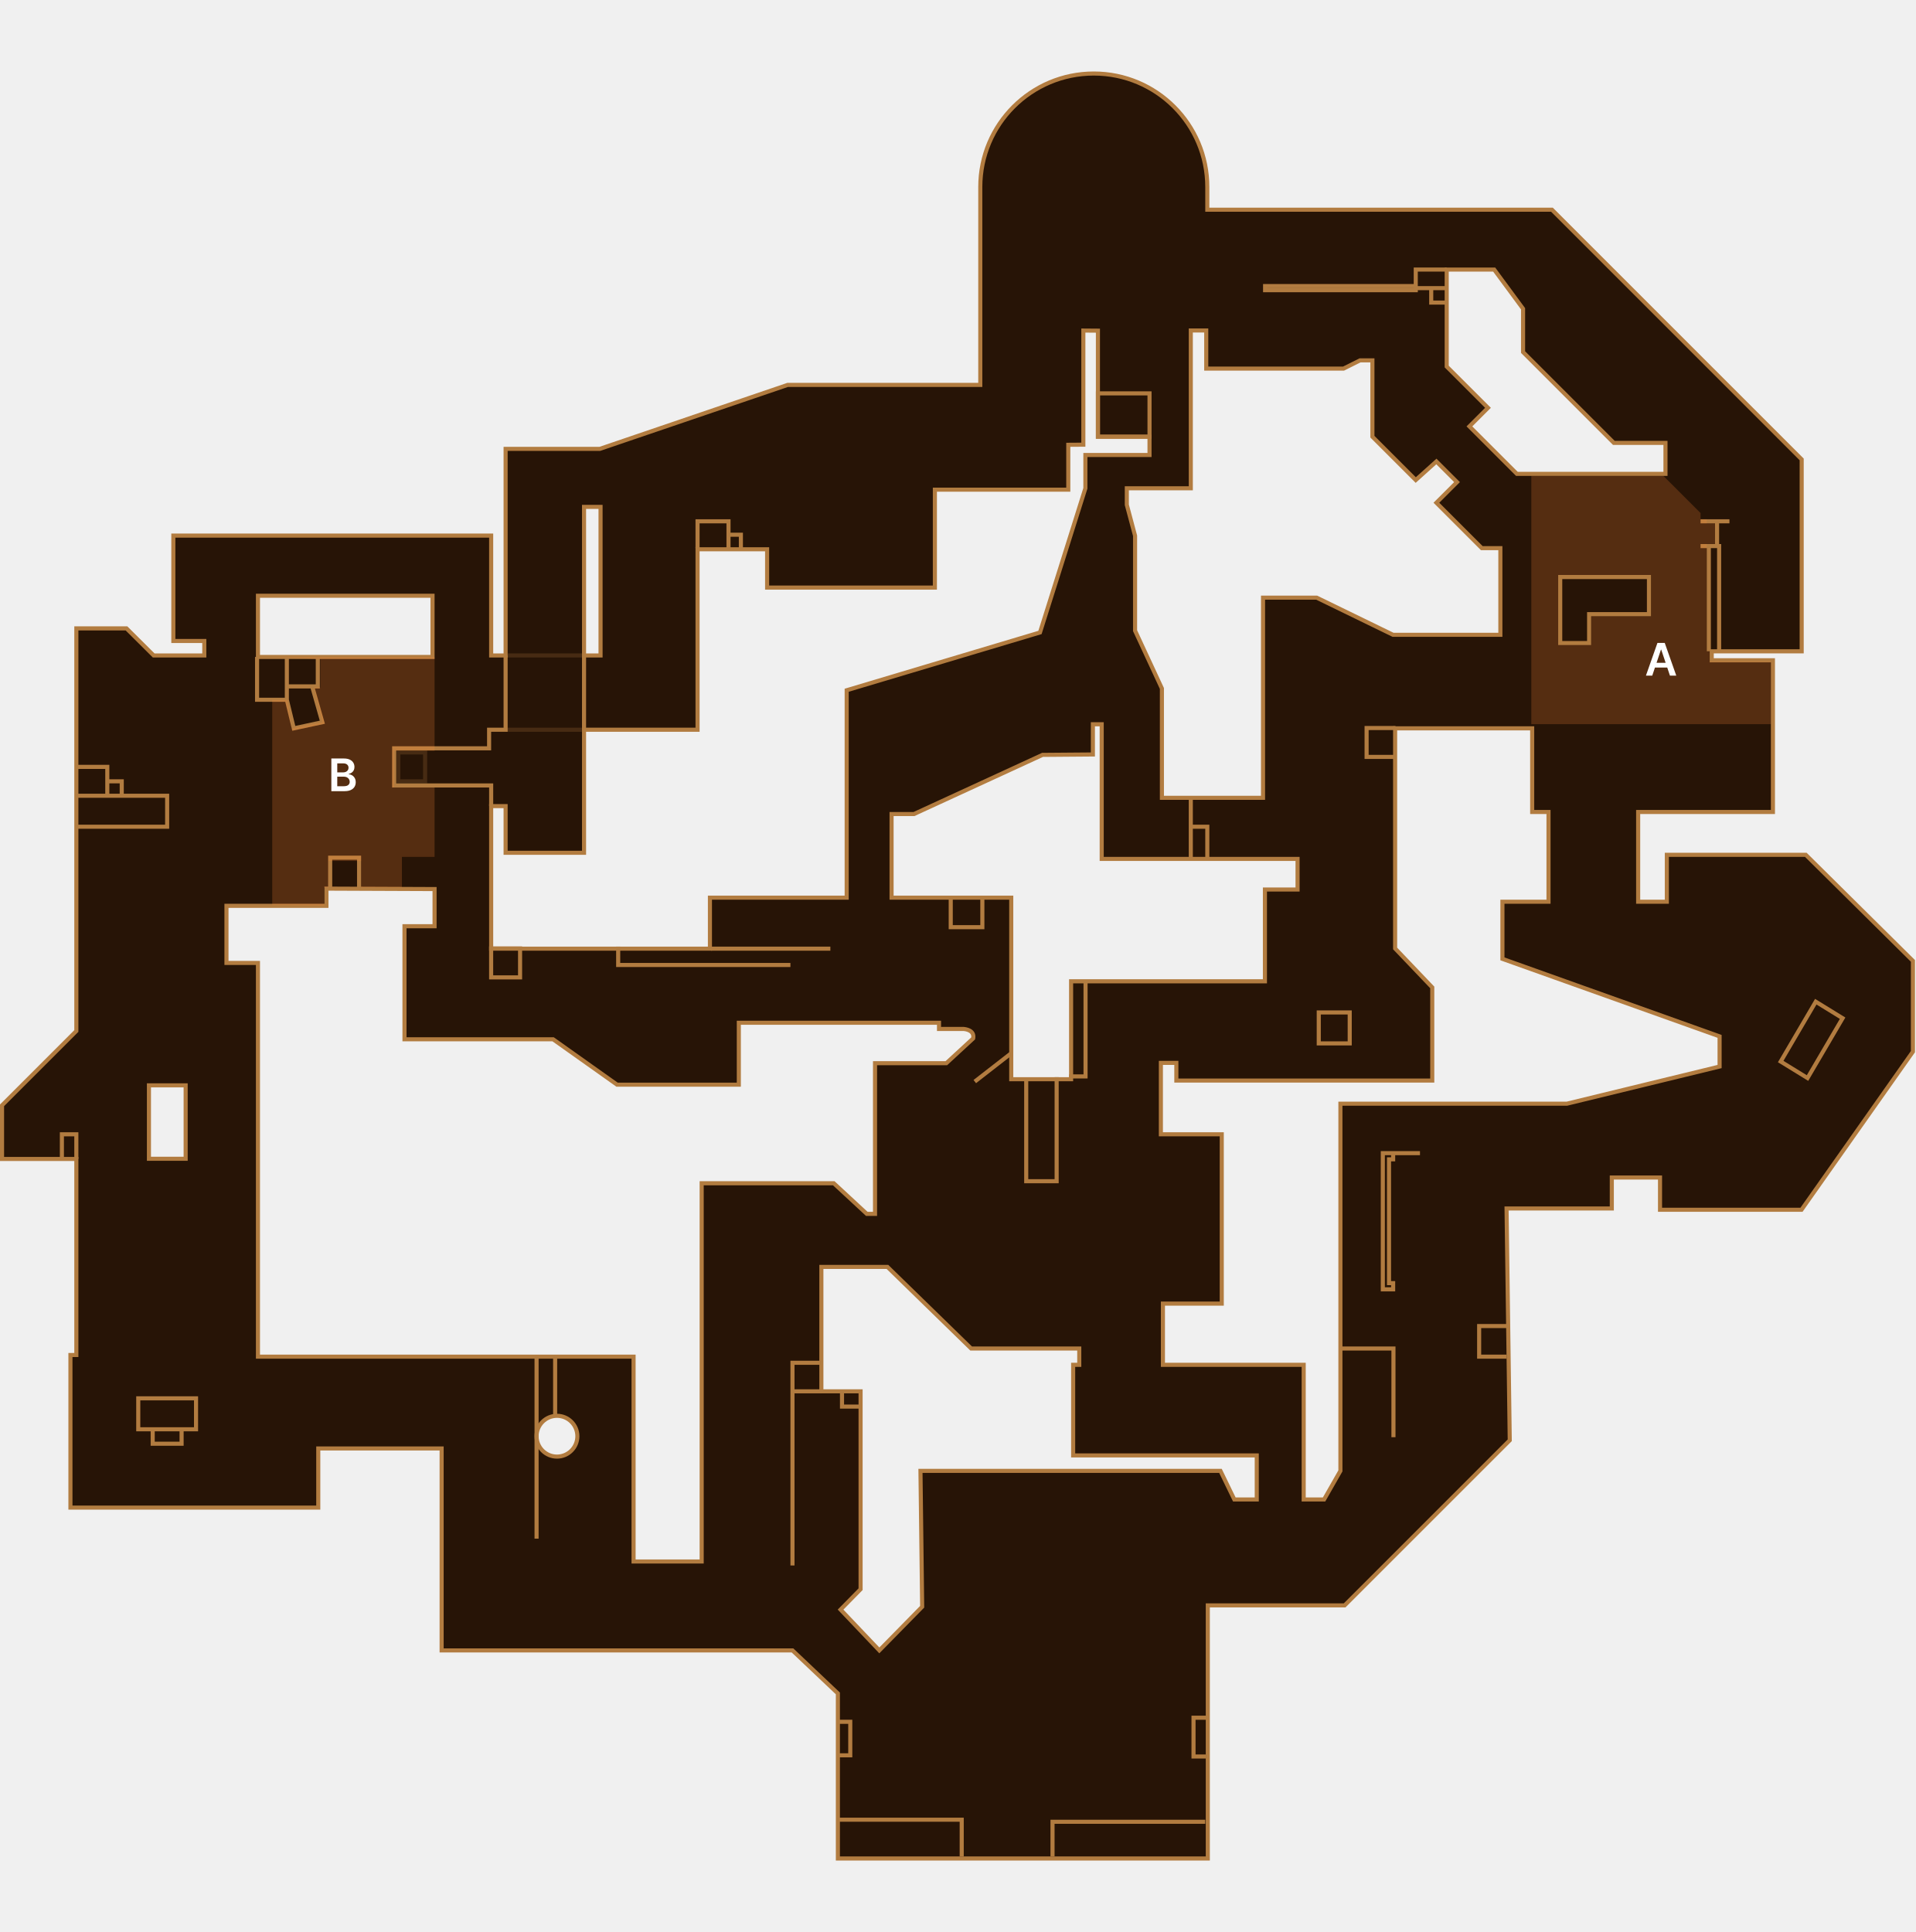
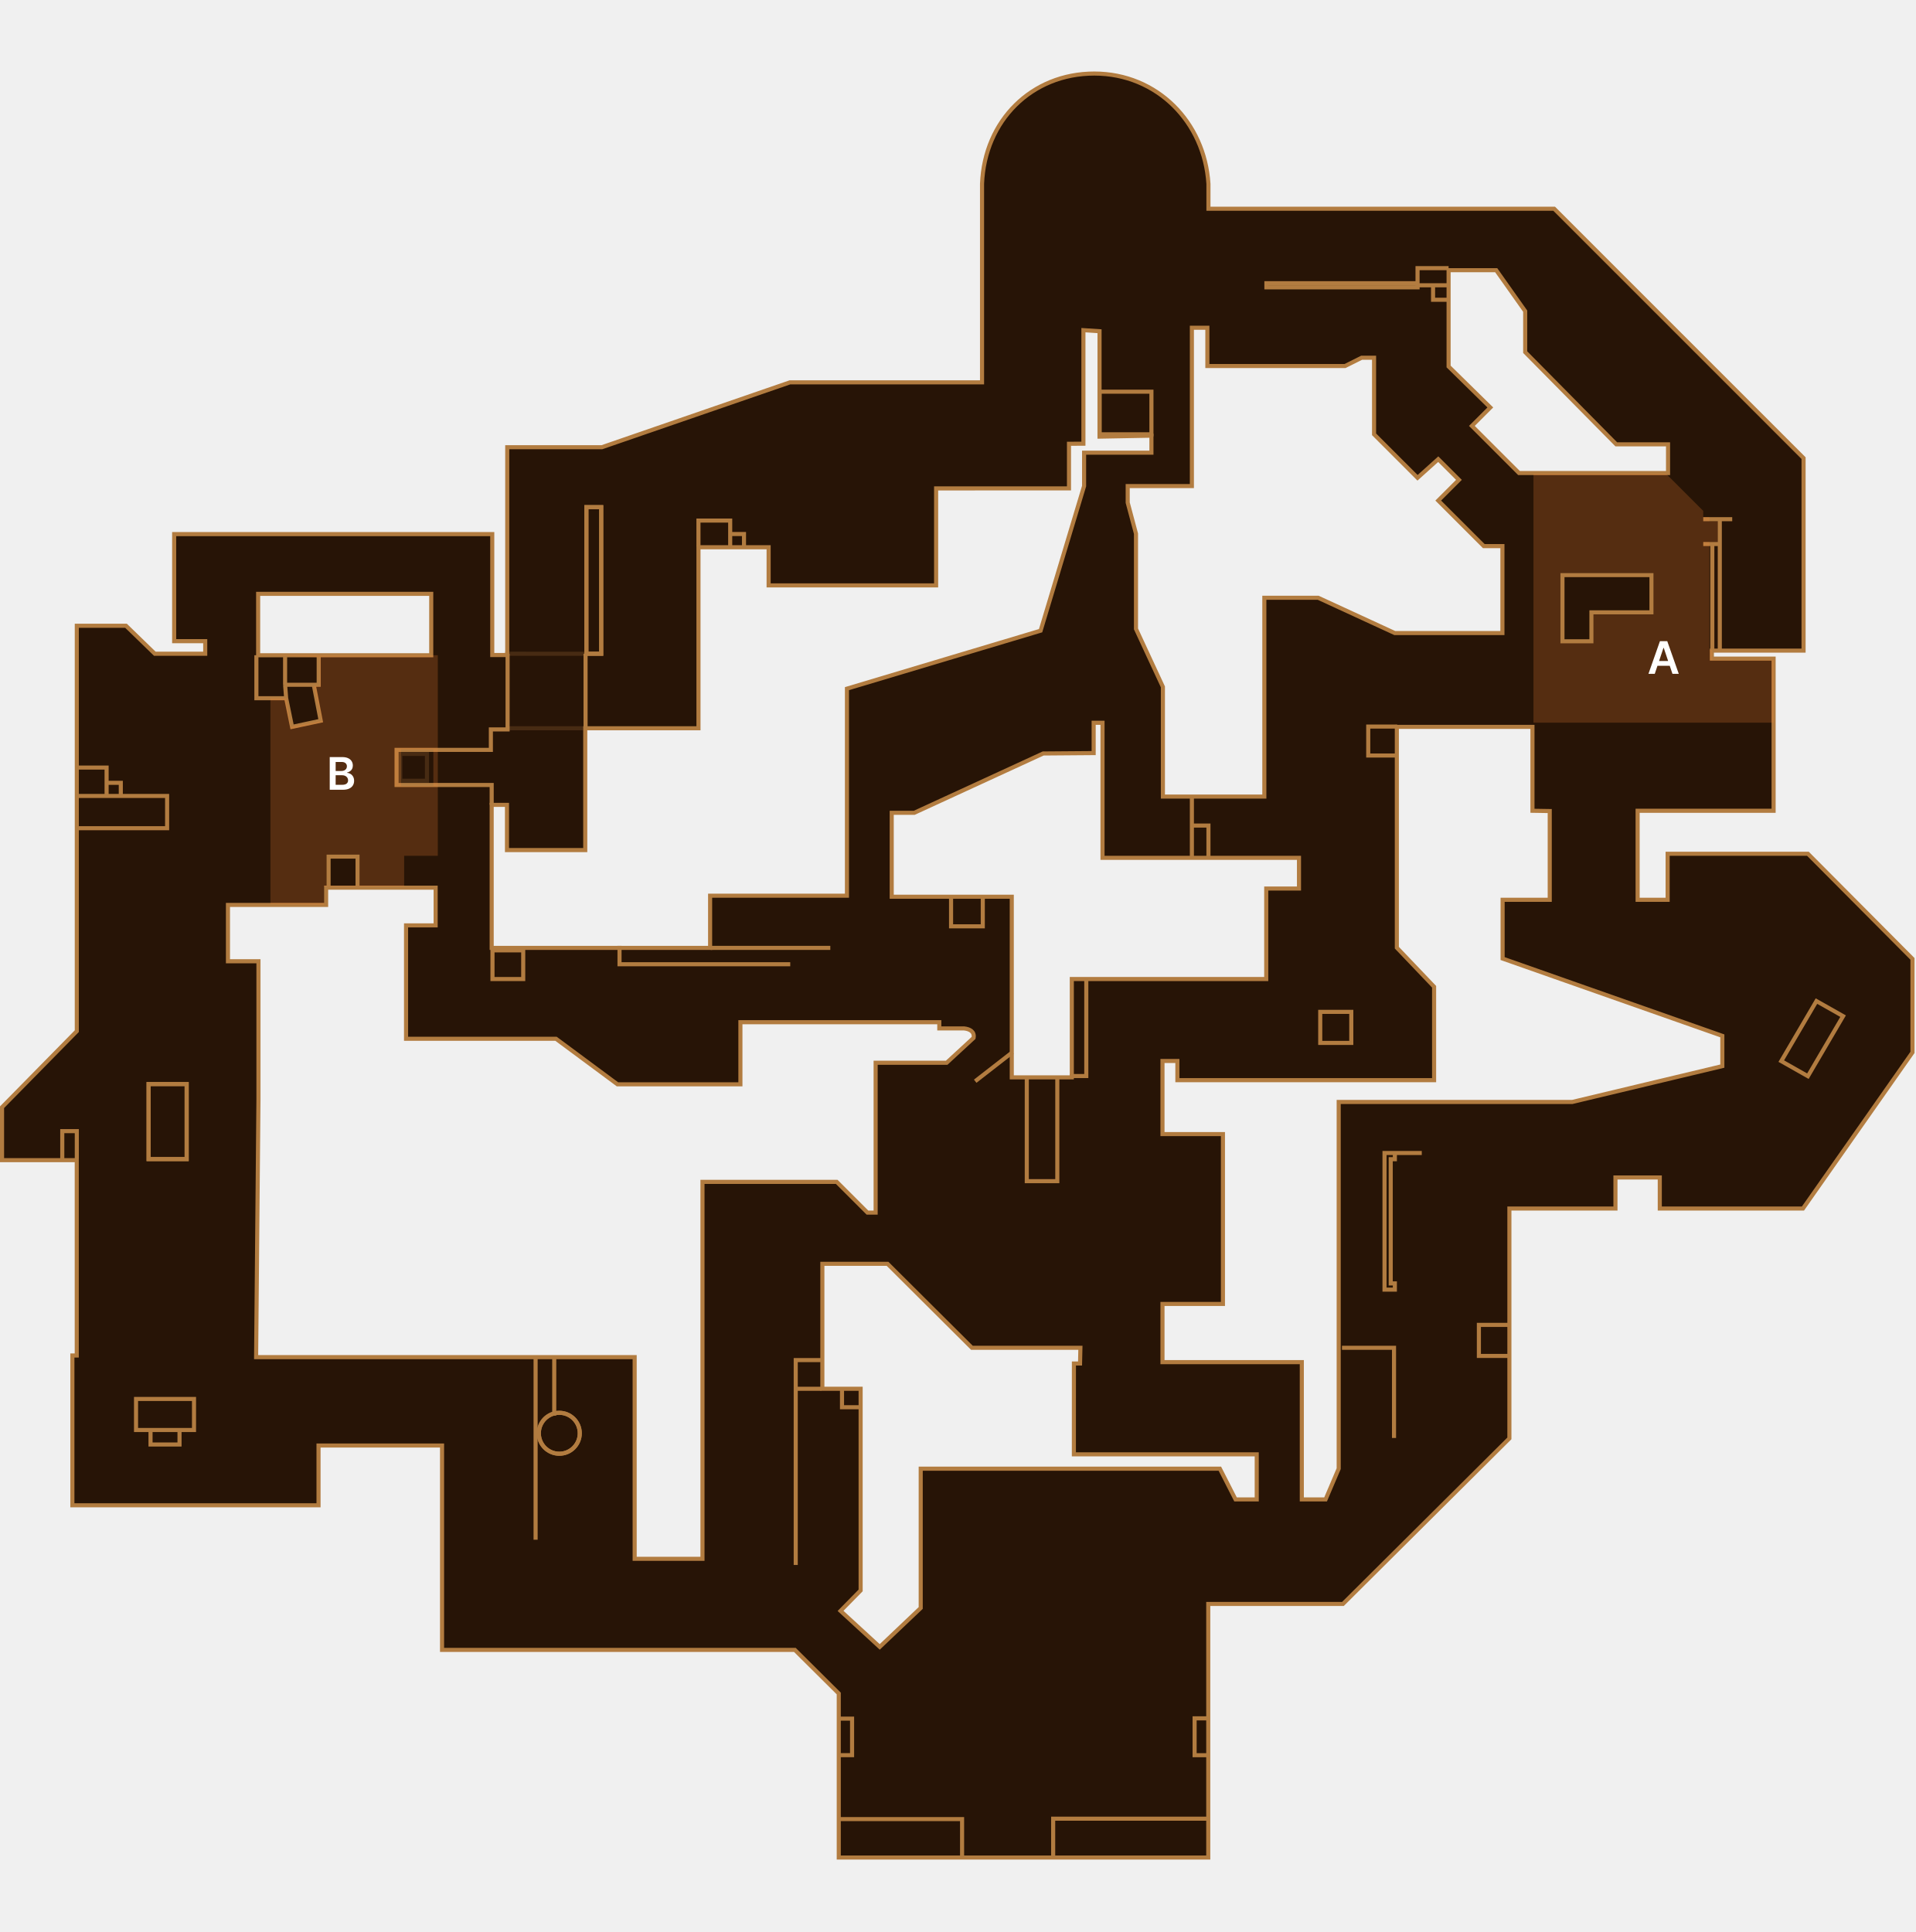
<svg xmlns="http://www.w3.org/2000/svg" width="469" height="473" viewBox="0 0 469 473" fill="none">
-   <path fill-rule="evenodd" clip-rule="evenodd" d="M108.109 404.058V354.615L77.911 354.615V369.098H17.241V331.735L18.688 331.735V283.74H0.5V270.605L18.688 252.417V160.469V153.845H30.965L37.617 160.469H50.011V156.932H42.432V131.129H120.235V160.469H123.771V109.895H146.833L192.807 94.233H239.969V45.786C239.969 30.44 252.41 18 267.756 18C283.102 18 295.542 30.44 295.542 45.786V51.344H379.912L441.042 112.474V159.459L419.021 159.459V161.654H434.004V198.793H401.013V220.768H408.034V209.281L442.053 209.281L468.277 235.251V257.469L440.996 296.182H406.366V288.287L394.563 288.287V295.865H368.797L369.578 352.617L329.161 393.034H295.662V455H205.11V414.589L193.995 404.058H108.109ZM364.25 99.844L359.704 104.391L371.323 116.011H407.698V108.432H395.068L372.839 86.203V75.594L365.766 65.995H354.146V89.74L364.25 99.844ZM284.675 334.138V319.155H299.079V277.703H284.175V260.223H287.964V264.542H350.61V241.744L341.516 232.209V178.317H375.071V198.793H379.067V220.768H367.787V234.752L420.947 253.73V261.112L383.562 270.211H328.125V360.109L324.13 367.101H319.135V334.138H284.675ZM284.427 183.709V195.328H309.183V146.323H322.318L341.011 155.417H367.282V134.198H362.735L351.62 123.083L356.672 118.031L351.62 112.979L346.568 117.526L335.959 106.917V88.224H332.928L328.886 90.245H295.28V80.904H291.5V119.547H275.839V123.589L277.86 131.167V154.406L284.427 168.552V183.709ZM205.765 394.07L215.254 404.058L225.742 393.37L225.325 360.109H298.763L302.155 367.101H307.649V356.318H262.703V334.138H264.198V330.143H237.729L217.235 310.166H201.068V340.631H210.667V389.075L205.765 394.07ZM218.251 219.769V199.293H223.745L255.209 184.809L267.532 184.713V177.318H269.692V210.28H317.637V217.771H309.646V240.246H262.201V264.218H247.547V219.769H218.251ZM142.969 124.094H147.011V160.469H142.969V124.094ZM63.146 145.854V160.837H105.879V145.854H63.146ZM120.235 197.349V232.255H173.787V219.769H207.263V168.989L254.582 154.843L265.697 119.547V111.393H281.396V106.917H268.766V80.955L265.197 80.928V108.869L261.511 108.894V119.881L228.855 119.883V143.856H187.786V134.476H170.755V178.656H142.969V208.782H123.771V197.349H120.235ZM63.146 240.797V244.839V269.089V332.141H155.094V382.289H171.766V289.689H204.099L212.183 297.181H214.203V260.292H231.66L238.228 254.23C238.526 252.69 237.28 252.059 235.927 251.912H229.865V250.396H180.86V265.552H165.703H151.052L135.391 254.438H99.016V226.761H106.379V217.667L79.909 217.558V221.767H55.437V235.751H63.146V240.797ZM36.459 265.717H45.449V283.696H36.459V265.717ZM141.339 351.618C141.339 354.377 139.103 356.613 136.345 356.613C133.586 356.613 131.35 354.377 131.35 351.618C131.35 348.86 133.586 346.624 136.345 346.624C139.103 346.624 141.339 348.86 141.339 351.618Z" fill="#271406" />
-   <path d="M295.042 45.786C295.042 30.716 282.826 18.5 267.756 18.5C252.686 18.5 240.469 30.716 240.469 45.786V94.733H192.891L146.994 110.368L146.915 110.395H124.271V160.969H119.734V131.629H42.933V156.433H50.511V160.969H37.41L37.264 160.823L30.759 154.345H19.188V252.624L1 270.812V283.24H19.188V332.234H17.741V368.599H77.411V354.115H108.609V403.559H194.194L205.453 414.227L205.609 414.374V454.5H295.162V392.534H328.954L369.075 352.412L368.298 295.872L368.29 295.365H394.063V287.787H406.866V295.682H440.736L467.777 257.309V235.459L441.847 209.781H408.534V221.268H400.513V198.293H433.504V162.154H418.521V158.959H440.542V112.681L379.705 51.844H295.042V45.786ZM217.438 309.666L237.931 329.643H264.698V334.639H263.203V355.818H308.148V367.601H301.842L298.45 360.608H225.831L226.242 393.364L226.245 393.572L215.248 404.778L214.892 404.402L205.07 394.064L210.167 388.871V341.131H200.568V309.666H217.438ZM201.568 340.131H211.167V389.279L206.46 394.075L215.26 403.338L225.239 393.169L224.819 359.608H299.076L302.468 366.601H307.148V356.818H262.203V333.639H263.698V330.643H237.525L217.032 310.666H201.568V340.131ZM106.381 217.167L106.879 217.17V227.261H99.516V253.938H135.55L151.213 265.053H180.359V249.896H230.365V251.412H235.955L235.981 251.415C236.701 251.494 237.465 251.705 238.017 252.164C238.606 252.654 238.901 253.383 238.719 254.324L238.688 254.485L238.567 254.597L231.999 260.659L231.855 260.792H214.703V297.681H211.986L211.843 297.547L203.904 290.189H172.266V382.789H154.594V332.641H62.645V236.251H54.938V221.267H79.409V217.056L106.381 217.167ZM375.571 177.816V198.293H379.566V221.268H368.287V234.399L421.115 253.26L421.447 253.378V261.505L383.68 270.697L383.622 270.712H328.625V360.241L328.56 360.356L324.563 367.349L324.42 367.601H318.636V334.639H284.175V318.655H298.578V278.203H283.676V259.723H288.464V264.042H350.11V241.944L341.017 232.409V177.816H375.571ZM342.017 232.008L350.972 241.399L351.11 241.544V265.042H287.464V260.723H284.676V277.203H299.578V319.655H285.175V333.639H319.636V366.601H323.839L327.625 359.976V269.712H383.5L420.447 260.719V254.082L367.287 235.104V220.268H378.566V199.293H374.571V178.816H342.017V232.008ZM140.839 351.618C140.839 349.136 138.827 347.124 136.345 347.124C133.863 347.124 131.851 349.136 131.851 351.618C131.851 354.1 133.863 356.112 136.345 356.112C138.827 356.112 140.839 354.1 140.839 351.618ZM45.948 265.217V284.196H35.959V265.217H45.948ZM36.959 283.196H44.948V266.217H36.959V283.196ZM270.192 176.817V209.78H318.137V218.271H310.146V240.746H262.7V264.719H247.047V220.27H217.751V198.793H223.635L255.097 184.31H255.205L267.031 184.216V176.817H270.192ZM268.031 185.209L255.319 185.309L223.854 199.793H218.751V219.27H248.047V263.719H261.7V239.746H309.146V217.271H317.137V210.78H269.192V177.817H268.031V185.209ZM269.266 80.459V106.417H281.896V111.894H266.196V119.624L266.174 119.697L255.059 154.993L254.979 155.246L207.764 169.361V220.27H174.287V232.755H119.734V196.85H124.271V208.281H142.469V178.156H170.256V133.976H188.286V143.356H228.354V119.384L261.011 119.381V108.397L261.508 108.394L264.697 108.372V80.424L269.266 80.459ZM265.697 109.366L262.011 109.39V120.381L229.354 120.383V144.356H187.286V134.976H171.256V179.156H143.469V209.281H123.271V197.85H120.734V231.755H173.287V219.27H206.764V168.617L207.12 168.51L254.185 154.439L265.196 119.471V110.894H280.896V107.417H268.266V81.451L265.697 81.431V109.366ZM295.78 80.404V89.745H328.768L332.81 87.724H336.459V106.71L346.586 116.837L351.639 112.29L351.974 112.626L357.38 118.031L352.327 123.083L362.942 133.698H367.782V155.917H340.896L340.792 155.866L322.204 146.823H309.683V195.828H283.928V168.663L277.406 154.617L277.359 154.517V131.229L275.355 123.718L275.339 123.654V119.047H291V80.404H295.78ZM106.38 145.354V161.337H62.645V145.354H106.38ZM147.511 123.594V160.969H142.469V123.594H147.511ZM63.645 160.337H105.38V146.354H63.645V160.337ZM143.469 159.969H146.511V124.594H143.469V159.969ZM366.019 65.495L366.169 65.698L373.339 75.43V85.996L395.275 107.933H408.198V116.511H371.116L358.996 104.391L363.543 99.843L353.793 90.093L353.646 89.947V65.495H366.019ZM354.646 89.532L364.958 99.844L360.41 104.391L371.53 115.511H407.198V108.933H394.861L372.339 86.41V75.758L365.514 66.495H354.646V89.532ZM141.839 351.618C141.839 354.653 139.379 357.112 136.345 357.112C133.31 357.112 130.851 354.653 130.851 351.618C130.851 348.584 133.31 346.124 136.345 346.124C139.379 346.124 141.839 348.584 141.839 351.618ZM63.645 331.641H155.594V381.789H171.266V289.189H204.295L204.439 289.322L212.379 296.681H213.703V259.792H231.465L237.758 253.982C237.818 253.474 237.648 253.158 237.377 252.933C237.046 252.658 236.518 252.483 235.896 252.412H229.365V250.896H181.359V266.053H150.893L150.763 265.96L135.23 254.938H98.516V226.261H105.879V218.164L80.409 218.06V222.267H55.938V235.251H63.645V331.641ZM284.928 194.828H308.683V145.823H322.434L322.537 145.873L341.127 154.917H366.782V134.698H362.527L351.267 123.438L350.913 123.083L355.965 118.031L351.602 113.668L346.55 118.215L335.459 107.124V88.724H333.046L329.004 90.745H294.78V81.404H292V120.047H276.339V123.521L278.343 131.038L278.359 131.102V154.295L284.881 168.342L284.928 168.441V194.828ZM296.042 50.844H380.119L441.542 112.267V159.959H419.521V161.154H434.504V199.293H401.513V220.268H407.534V208.781H442.259L442.404 208.926L468.629 234.896L468.777 235.043V257.628L468.686 257.757L441.255 296.682H405.866V288.787H395.063V296.365H369.304L370.081 352.821L329.368 393.534H296.162V455.5H204.609V414.804L193.797 404.559H107.609V355.115H78.411V369.599H16.741V331.234H18.188V284.24H0V270.397L18.188 252.21V153.345H31.172L31.318 153.49L37.823 159.969H49.511V157.433H41.933V130.629H120.734V159.969H123.271V109.395H146.751L192.646 93.76L192.724 93.733H239.469V45.786C239.469 30.164 252.134 17.5 267.756 17.5C283.378 17.5 296.042 30.164 296.042 45.786V50.844Z" fill="#B27C40" />
-   <path d="M124.271 160.469V179.157H120.229V183.704H96.99V191.797H120.735V197.349H119.735V192.797H95.99V182.704H119.229V178.157H123.271V160.469H124.271ZM143.469 160.469V178.657H142.469V160.469H143.469ZM178.833 127.13V130.415H181.865V134.198H180.865V131.415H178.833V134.198H177.833V128.13H171.255V134.198H170.255V127.13H178.833Z" fill="#B27C40" />
-   <path d="M201.068 333.139V334.139H194.495V340.131H201.068V341.131H194.495V383.266H193.495V333.139H201.068ZM131.849 331.735V376.699H130.849V331.735H131.849ZM136.396 331.735V346.386H135.396V331.735H136.396Z" fill="#B27C40" />
-   <path d="M206.62 340.631V343.865H210.667V344.865H205.62V340.631H206.62Z" fill="#B27C40" />
-   <path d="M233.234 219.769V226.495H239.974V219.769H240.974V227.495H232.234V219.769H233.234Z" fill="#B27C40" />
-   <path d="M203.268 231.755V232.755H174.086V231.755H203.268Z" fill="#B27C40" />
-   <path d="M127.812 231.703V239.786H119.729V231.703H127.812ZM120.729 238.786H126.812V232.703H120.729V238.786Z" fill="#B27C40" />
-   <path d="M19.187 277.203V283.74H18.187V278.203H15.651V283.74H14.651V277.203H19.187Z" fill="#B27C40" />
-   <path d="M48.489 341.844V350.422H44.953V353.958H36.88V350.422H33.344V341.844H48.489ZM37.88 352.958H43.953V350.422H37.88V352.958ZM34.344 349.422H47.489V342.844H34.344V349.422Z" fill="#B27C40" />
-   <path d="M88.401 209.479V217.557H87.401V210.479H81.328V217.557H80.328V209.479H88.401ZM26.766 187.251V190.787H30.302V194.323H41.417V202.901H18.688V201.901H40.417V195.323H18.688V194.323H25.766V188.251H18.688V187.251H26.766ZM26.766 194.323H29.302V191.787H26.766V194.323ZM63.429 160.837V170.825H69.719V160.837H70.719V167.548H77.297V160.837H78.297V168.548H77.075L79.537 177.195L71.547 178.908L71.433 178.434L69.826 171.825H62.429V160.837H63.429ZM70.719 171.262L72.289 177.725L78.283 176.441L76.036 168.548H70.719V171.262Z" fill="#B27C40" />
-   <path d="M151.827 231.755V235.751H193.49V236.751H150.827V231.755H151.827Z" fill="#B27C40" />
-   <path d="M248.024 258.12L238.93 265.193L238.317 264.404L247.411 257.331L248.024 258.12Z" fill="#B27C40" />
-   <path d="M259.161 263.719V289.69H250.713V264.218H251.713V288.69H258.161V263.719H259.161Z" fill="#B27C40" />
-   <path d="M266.235 240.246V264.032H261.693V263.032H265.235V240.246H266.235Z" fill="#B27C40" />
-   <path d="M330.902 247.37V255.948H322.324V247.37H330.902ZM323.324 254.948H329.902V248.37H323.324V254.948ZM292 195.328V201.902H296.042V209.98H295.042V202.902H292V209.98H291V195.328H292Z" fill="#B27C40" />
-   <path d="M341.61 177.736V178.736H335.036V184.808H341.61V185.808H334.036V177.736H341.61ZM281.896 95.807V107.417H268.266V95.807H281.896ZM269.266 106.417H280.896V96.807H269.266V106.417Z" fill="#B27C40" />
-   <path d="M235.922 445.011V454.5H234.922V446.011H205.11V445.011H235.922ZM295.036 445.51V446.51H258.152V454.5H257.152V445.51H295.036ZM295.5 420.04V421.04H292.666V429.529H295.162V430.529H291.666V420.04H295.5ZM208.641 421.039V430.246H205.11V429.246H207.641V422.039H205.11V421.039H208.641ZM341.611 329.643V351.867H340.611V330.643H328.125V329.643H341.611ZM368.797 324.149V325.149H362.586V331.64H368.797V332.64H361.586V324.149H368.797ZM347.603 281.816V282.816H341.535V284.332H340.525V313.644H341.535V316.16H338.009V281.816H347.603ZM339.009 315.16H340.535V314.644H339.525V283.332H340.535V282.816H339.009V315.16ZM451.739 249.113L442.903 264.186L442.644 264.626L435.225 260.06L444.319 244.546L451.739 249.113ZM436.582 259.721L442.298 263.239L450.38 249.451L444.664 245.933L436.582 259.721ZM423.36 127.13V128.13H420.828V133.193H421.334V159.458H420.334V134.193H418.808V159.458H417.808V134.193H416.287V133.193H419.828V128.13H416.287V127.13H423.36ZM404.156 140.771V150.865H389.506V157.938H381.433V140.771H404.156ZM382.433 156.938H388.506V149.865H403.156V141.771H382.433V156.938Z" fill="#B27C40" />
-   <path d="M354.146 65.495V66.495H347.068V70.042H354.146V71.042H350.857V73.578H354.146V74.578H349.857V71.042H347.074V71.547H309.188V69.537H346.068V65.495H354.146ZM310.188 70.547H346.068V70.537H310.188V70.547Z" fill="#B27C40" />
-   <path d="M416.287 125.609V127.125H417.802V128.128H419.828V133.187H417.802V159.5H418.5V162H433.5V177.293H374.86V116.516H407.193L416.287 125.609ZM381.427 157.943H389.511V150.87H404.162V140.766H381.427V157.943Z" fill="#F08234" fill-opacity="0.23" />
-   <path d="M404.463 165.406H402.916L405.732 157.406H407.521L410.342 165.406H408.795L406.658 159.047H406.596L404.463 165.406ZM404.514 162.27H408.732V163.434H404.514V162.27Z" fill="white" />
-   <path d="M106.378 183.81H96.457V192.8H106.378V209.781H98.388V217.272H88.4V210.779H80.409V217.272H79.341V221.767L66.639 221.599V171.325H70.42L71.418 178.317L78.911 176.818L76.913 168.328H78.411V161.336L66.639 160.845V160.837H106.378V183.81Z" fill="#F08234" fill-opacity="0.23" />
-   <path d="M81.112 193.698V185.698H84.175C84.753 185.698 85.233 185.789 85.616 185.972C86.001 186.151 86.289 186.397 86.479 186.71C86.672 187.022 86.768 187.377 86.768 187.772C86.768 188.098 86.706 188.377 86.581 188.608C86.456 188.837 86.288 189.024 86.077 189.167C85.866 189.31 85.63 189.413 85.37 189.475V189.554C85.654 189.569 85.926 189.656 86.186 189.815C86.449 189.972 86.664 190.193 86.831 190.479C86.998 190.766 87.081 191.112 87.081 191.518C87.081 191.932 86.981 192.305 86.78 192.636C86.579 192.964 86.277 193.223 85.874 193.413C85.47 193.603 84.962 193.698 84.35 193.698H81.112ZM82.561 192.487H84.12C84.646 192.487 85.025 192.387 85.257 192.186C85.491 191.983 85.608 191.723 85.608 191.405C85.608 191.168 85.55 190.955 85.432 190.765C85.315 190.572 85.148 190.421 84.932 190.311C84.716 190.199 84.458 190.143 84.159 190.143H82.561V192.487ZM82.561 189.1H83.995C84.245 189.1 84.47 189.055 84.671 188.964C84.871 188.87 85.029 188.738 85.143 188.569C85.26 188.397 85.319 188.194 85.319 187.96C85.319 187.65 85.21 187.395 84.991 187.194C84.775 186.994 84.453 186.893 84.026 186.893H82.561V189.1Z" fill="white" />
-   <path d="M104.568 183.714V191.786H97V183.714H104.568ZM98 190.786H103.568V184.714H98V190.786ZM142.969 178.156V179.156H123.771V178.156H142.969ZM142.969 159.969V160.969H123.771V159.969H142.969Z" fill="#B27C40" fill-opacity="0.23" />
+   <path d="M45.696 265.404H36.377V283.773H45.696V265.404Z" fill="#271406" />
+   <path d="M147.176 124.163H143.545V160.052H147.176V124.163Z" fill="#271406" />
+   <path d="M141.924 350.898C141.924 353.665 139.681 355.908 136.914 355.908C134.147 355.908 131.904 353.665 131.904 350.898C131.904 348.131 134.147 345.888 136.914 345.888C139.681 345.888 141.924 348.131 141.924 350.898Z" fill="#271406" />
+   <path fill-rule="evenodd" clip-rule="evenodd" d="M108.212 403.939V353.901L77.974 353.901V368.53H17.718V331.855H18.789V284.033L0.5 284.033V271.072L18.802 252.457V160.052V153.201H30.848L37.902 160.052H50.238V156.972H42.636V130.764H120.502V160.368H124.171V109.492H147.334L193.366 93.609H240.397V45.01C241 29.566 252.482 18.006 267.877 18.006C283.271 18.006 294.88 29.929 295.82 45.01V51.106H380.455L441.502 112.156V159.286H419.055V161.241L434.168 161.241V198.497H400.881V220.294H408.226V209.018H442.565L468.168 234.761V257.647L441.358 295.873H406.306V288.271L395.454 288.271V295.873H369.49V352.154L328.741 392.688H295.776V454.766H205.324V414.609L194.582 403.939H108.212ZM63.269 240.632V244.687V269.013L62.696 332.262H155.362V381.637H171.963V289.348H204.821L212.345 296.872H214.351V260.189H231.738L238.327 254.107C238.625 252.562 237.376 251.93 236.019 251.782H229.937V250.262H181.247V265.465H165.575H151.153L136.106 254.316H99.4V226.552H106.642V217.321H79.831V221.544L55.803 221.543V235.341H63.269V240.632ZM120.36 232.063V197.048H124.106V208.12H143.265V178.297H170.982V133.978H188.156V143.316L229.157 143.316V119.573L261.683 119.571V108.649L265.213 108.626V80.831L269.161 81.09V106.9L281.864 106.666V110.823H265.38V119.002L254.732 154.409L207.329 168.599V219.289H173.833V232.063H120.36ZM63.193 145.391V160.421H105.563V145.391H63.193ZM45.696 265.404H36.377V283.773H45.696V265.404ZM218.287 219.538V198.998H223.798L255.36 184.469L267.722 184.373V176.954H269.889V210.02H317.985V217.535H309.969V239.693H262.374V263.768H247.675V219.538H218.287ZM147.176 124.163H143.545V160.052H147.176V124.163ZM215.354 403.204L205.762 394.386L210.679 389.376V340.006H201.31V309.411H217.267L237.925 329.975H264.477L264.389 333.815H262.889L262.879 356.057H307.642V367.091H302.454L298.614 359.568H225.385V393.674L215.354 403.204ZM284.671 183.365V195.021H309.504V146.344H322.68L341.432 154.984H367.785V133.699H363.224L352.074 122.55L357.142 117.482L352.074 112.414L347.006 116.975L336.364 106.332V87.581H333.323L329.269 89.608H295.558V80.238H291.766V119.002H276.055V123.056L278.083 130.658V153.971L284.671 168.161V183.365ZM360.307 104.27L364.821 99.755L354.608 89.724V66.15H366.264L373.36 76.182V86.213L395.658 108.784H408.328V115.806H371.839L360.307 104.27ZM284.57 319.236V333.486H318.677V367.091H324.498L327.705 359.568V269.787H384.884L421.619 261.011V253.606L367.831 234.677V220.294H379.367V198.564L375.137 198.497V177.956H341.939V232.017L351.061 241.582V264.452H288.218V259.756H284.57V277.654H299.368V319.236H284.57ZM136.914 355.908C139.681 355.908 141.924 353.665 141.924 350.898C141.924 348.131 139.681 345.888 136.914 345.888C134.147 345.888 131.904 348.131 131.904 350.898C131.904 353.665 134.147 355.908 136.914 355.908Z" fill="#271406" />
+   <path d="M45.696 265.404H36.377V283.773H45.696V265.404Z" stroke="#B27C40" />
+   <path d="M147.176 124.163H143.545V160.052H147.176V124.163Z" stroke="#B27C40" />
+   <path d="M141.924 350.898C141.924 353.665 139.681 355.908 136.914 355.908C134.147 355.908 131.904 353.665 131.904 350.898C131.904 348.131 134.147 345.888 136.914 345.888C139.681 345.888 141.924 348.131 141.924 350.898Z" stroke="#B27C40" />
+   <path fill-rule="evenodd" clip-rule="evenodd" d="M108.212 403.939V353.901L77.974 353.901V368.53H17.718V331.855H18.789V284.033L0.5 284.033V271.072L18.802 252.457V160.052V153.201H30.848L37.902 160.052H50.238V156.972H42.636V130.764H120.502V160.368H124.171V109.492H147.334L193.366 93.609H240.397V45.01C241 29.566 252.482 18.006 267.877 18.006C283.271 18.006 294.88 29.929 295.82 45.01V51.106H380.455L441.502 112.156V159.286H419.055V161.241L434.168 161.241V198.497H400.881V220.294H408.226V209.018H442.565L468.168 234.761V257.647L441.358 295.873H406.306V288.271L395.454 288.271V295.873H369.49V352.154L328.741 392.688H295.776V454.766H205.324V414.609L194.582 403.939H108.212ZM63.269 240.632V244.687V269.013L62.696 332.262H155.362V381.637H171.963V289.348H204.821L212.345 296.872H214.351V260.189H231.738L238.327 254.107C238.625 252.562 237.376 251.93 236.019 251.782H229.937V250.262H181.247V265.465H165.575H151.153L136.106 254.316H99.4V226.552H106.642V217.321H79.831V221.544L55.803 221.543V235.341H63.269V240.632ZM120.36 232.063V197.048H124.106V208.12H143.265V178.297H170.982V133.978H188.156V143.316L229.157 143.316V119.573L261.683 119.571V108.649L265.213 108.626V80.831L269.161 81.09V106.9L281.864 106.666V110.823H265.38V119.002L254.732 154.409L207.329 168.599V219.289H173.833V232.063H120.36ZM63.193 145.391V160.421H105.563V145.391H63.193ZM45.696 265.404H36.377V283.773H45.696V265.404ZM218.287 219.538V198.998H223.798L255.36 184.469L267.722 184.373V176.954H269.889V210.02H317.985V217.535H309.969V239.693H262.374V263.768H247.675V219.538H218.287ZM147.176 124.163H143.545V160.052H147.176V124.163ZM215.354 403.204L205.762 394.386L210.679 389.376V340.006H201.31V309.411H217.267L237.925 329.975H264.477L264.389 333.815H262.889L262.879 356.057H307.642V367.091H302.454L298.614 359.568H225.385V393.674L215.354 403.204ZM284.671 183.365V195.021H309.504V146.344H322.68L341.432 154.984H367.785V133.699H363.224L352.074 122.55L357.142 117.482L352.074 112.414L347.006 116.975L336.364 106.332V87.581H333.323L329.269 89.608H295.558V80.238H291.766V119.002H276.055V123.056L278.083 130.658V153.971L284.671 168.161V183.365ZM360.307 104.27L364.821 99.755L354.608 89.724V66.15H366.264L373.36 76.182V86.213L395.658 108.784H408.328V115.806H371.839L360.307 104.27ZM284.57 319.236V333.486H318.677V367.091H324.498L327.705 359.568V269.787H384.884L421.619 261.011V253.606L367.831 234.677V220.294H379.367V198.564L375.137 198.497V177.956H341.939V232.017L351.061 241.582V264.452H288.218V259.756H284.57V277.654H299.368V319.236H284.57ZM136.914 355.908C139.681 355.908 141.924 353.665 141.924 350.898C141.924 348.131 139.681 345.888 136.914 345.888C134.147 345.888 131.904 348.131 131.904 350.898C131.904 353.665 134.147 355.908 136.914 355.908Z" stroke="#B27C40" />
+   <path d="M170.978 133.699V127.447H178.748V130.741M178.748 133.699V130.741M178.748 130.741H182.125V133.699M124.255 160.052V178.579H120.162V183.588H97.079V192.185H120.36V197.048M143.342 160.052V178.297" stroke="#B27C40" />
+   <path d="M135.674 331.855V346.552M131.112 331.855V376.96M201.05 332.984H194.79V340.006M194.79 383.141V340.006M201.05 340.006H194.79" stroke="#B27C40" />
+   <path d="M206.118 340.006V344.525H210.679" stroke="#B27C40" />
+   <path d="M232.816 219.538V226.787H240.58V219.538" stroke="#B27C40" />
+   <path d="M173.983 232.063H203.257" stroke="#B27C40" />
+   <path d="M120.558 239.693V232.671H128.081V239.693H120.558Z" stroke="#B27C40" />
+   <path d="M15.245 283.71V276.93H18.802V283.71" stroke="#B27C40" />
+   <path d="M36.849 350.1H33.301V342.498H47.492V350.1H43.944M36.849 350.1V353.647H43.944V350.1M36.849 350.1H43.944" stroke="#B27C40" />
+   <path d="M18.766 194.874H26.095M18.766 202.763H40.909V194.874H29.571M26.095 194.874H29.571M26.095 194.874V191.65M18.766 187.922H26.095V191.65M29.571 194.874V191.65H26.095M69.791 160.421V167.654M69.791 167.654L70.051 170.942M69.791 167.654H76.801M78.015 160.421V167.654H76.801M80.433 217.32V209.718H87.528V217.32M62.765 160.421C62.765 160.822 62.765 167.602 62.765 170.942H70.051M70.051 170.942L71.495 177.956L78.509 176.453L76.801 167.654" stroke="#B27C40" />
+   <path d="M151.655 231.562V236.071H193.448" stroke="#B27C40" />
+   <path d="M247.845 257.614L238.723 264.709" stroke="#B27C40" />
+   <path d="M251.352 264.127V289.177H258.824V263.626" stroke="#B27C40" />
+   <path d="M261.865 263.438H265.92V240.079" stroke="#B27C40" />
+   <path d="M291.766 195.021V202.116M291.766 209.718V202.116M291.766 202.116H295.82V209.718M323.187 247.727V255.329H330.789V247.727H323.187Z" stroke="#B27C40" />
+   <path d="M342.032 177.875H334.937V184.97H342.032M281.864 106.332C281.864 105.927 281.864 99.269 281.864 95.89H269.161V106.332H281.864Z" stroke="#B27C40" />
+   <path d="M205.104 445.357H235.512V455.006M205.104 429.707H208.584V420.76H205.104M257.811 455.006L257.811 445.254H295.839M295.778 420.691H292.434V429.716H295.44M328.506 329.975H341.248V352.05M369.305 324.363H362.024V331.96H369.305M341.456 282.281V283.801H340.442V314.209H341.456V315.729H338.922V282.281H341.456ZM341.456 282.281H348.044M419.163 159.396V133.192M419.163 133.192H416.944M419.163 133.192H420.998M420.998 133.192V159.039M420.998 133.192C420.998 132.787 420.998 128.969 420.998 127.111M420.998 127.111H424.039M420.998 127.111H416.944M436.044 259.786L444.659 245.089L451.18 248.778L442.564 263.475L436.044 259.786ZM382.482 140.794V157.012H389.577V149.917H404.274V140.794H382.482Z" stroke="#B27C40" />
+   <path d="M354.608 65.649H347.006V69.336M354.608 69.843H350.807M350.807 69.843H347.006V69.336M350.807 69.843V73.391H354.608M347.513 70.35H310.01V69.336H347.006" stroke="#B27C40" />
+   <path d="M416.943 125.083V126.604H418.464V127.611H420.496V132.684H418.464V159.08H419.164V161.588H434.211V176.929H375.387V115.961H407.821L416.943 125.083ZM381.975 157.518H390.084V150.423H404.78V140.287H381.975V157.518Z" fill="#F08234" fill-opacity="0.23" />
+   <path d="M405.077 164.971H403.53L406.346 156.971H408.135L410.956 164.971H409.409L407.272 158.611H407.21L405.077 164.971ZM405.128 161.834H409.346V162.998H405.128V161.834Z" fill="white" />
+   <path d="M107.168 209.519H98.931V217.033H79.294V221.542L66.2 221.375V170.942H70.097L71.127 177.956L78.85 176.453L76.791 167.936H78.335V160.922L66.2 160.43V160.421H107.168V209.519ZM79.926 216.876H88.036V209.187H79.926V216.876ZM98.187 192.484H106.084V183.467H98.187V192.484Z" fill="#F08234" fill-opacity="0.23" />
+   <path d="M80.716 193.351V185.351H83.778C84.356 185.351 84.837 185.442 85.219 185.625C85.605 185.804 85.893 186.05 86.083 186.363C86.275 186.675 86.372 187.03 86.372 187.425C86.372 187.751 86.309 188.03 86.184 188.261C86.059 188.491 85.891 188.677 85.68 188.82C85.469 188.963 85.234 189.066 84.973 189.129V189.207C85.257 189.222 85.529 189.31 85.79 189.468C86.053 189.625 86.268 189.846 86.434 190.132C86.601 190.419 86.684 190.765 86.684 191.172C86.684 191.586 86.584 191.958 86.383 192.289C86.183 192.617 85.881 192.876 85.477 193.066C85.074 193.256 84.566 193.351 83.954 193.351H80.716ZM82.165 192.14H83.723C84.249 192.14 84.628 192.04 84.86 191.839C85.094 191.636 85.212 191.376 85.212 191.058C85.212 190.821 85.153 190.608 85.036 190.418C84.919 190.225 84.752 190.074 84.536 189.964C84.32 189.852 84.062 189.797 83.762 189.797H82.165V192.14ZM82.165 188.754H83.598C83.848 188.754 84.074 188.708 84.274 188.617C84.475 188.523 84.632 188.392 84.747 188.222C84.864 188.05 84.922 187.847 84.922 187.613C84.922 187.303 84.813 187.048 84.594 186.847C84.378 186.647 84.057 186.547 83.63 186.547H82.165V188.754Z" fill="white" />
+   <path d="M124.284 178.297H142.769M123.511 160.052C123.916 160.052 137.225 160.054 143.475 160.054M104.521 191.149V184.579H97.988V191.149H104.521Z" stroke="#B27C40" stroke-opacity="0.23" />
</svg>
